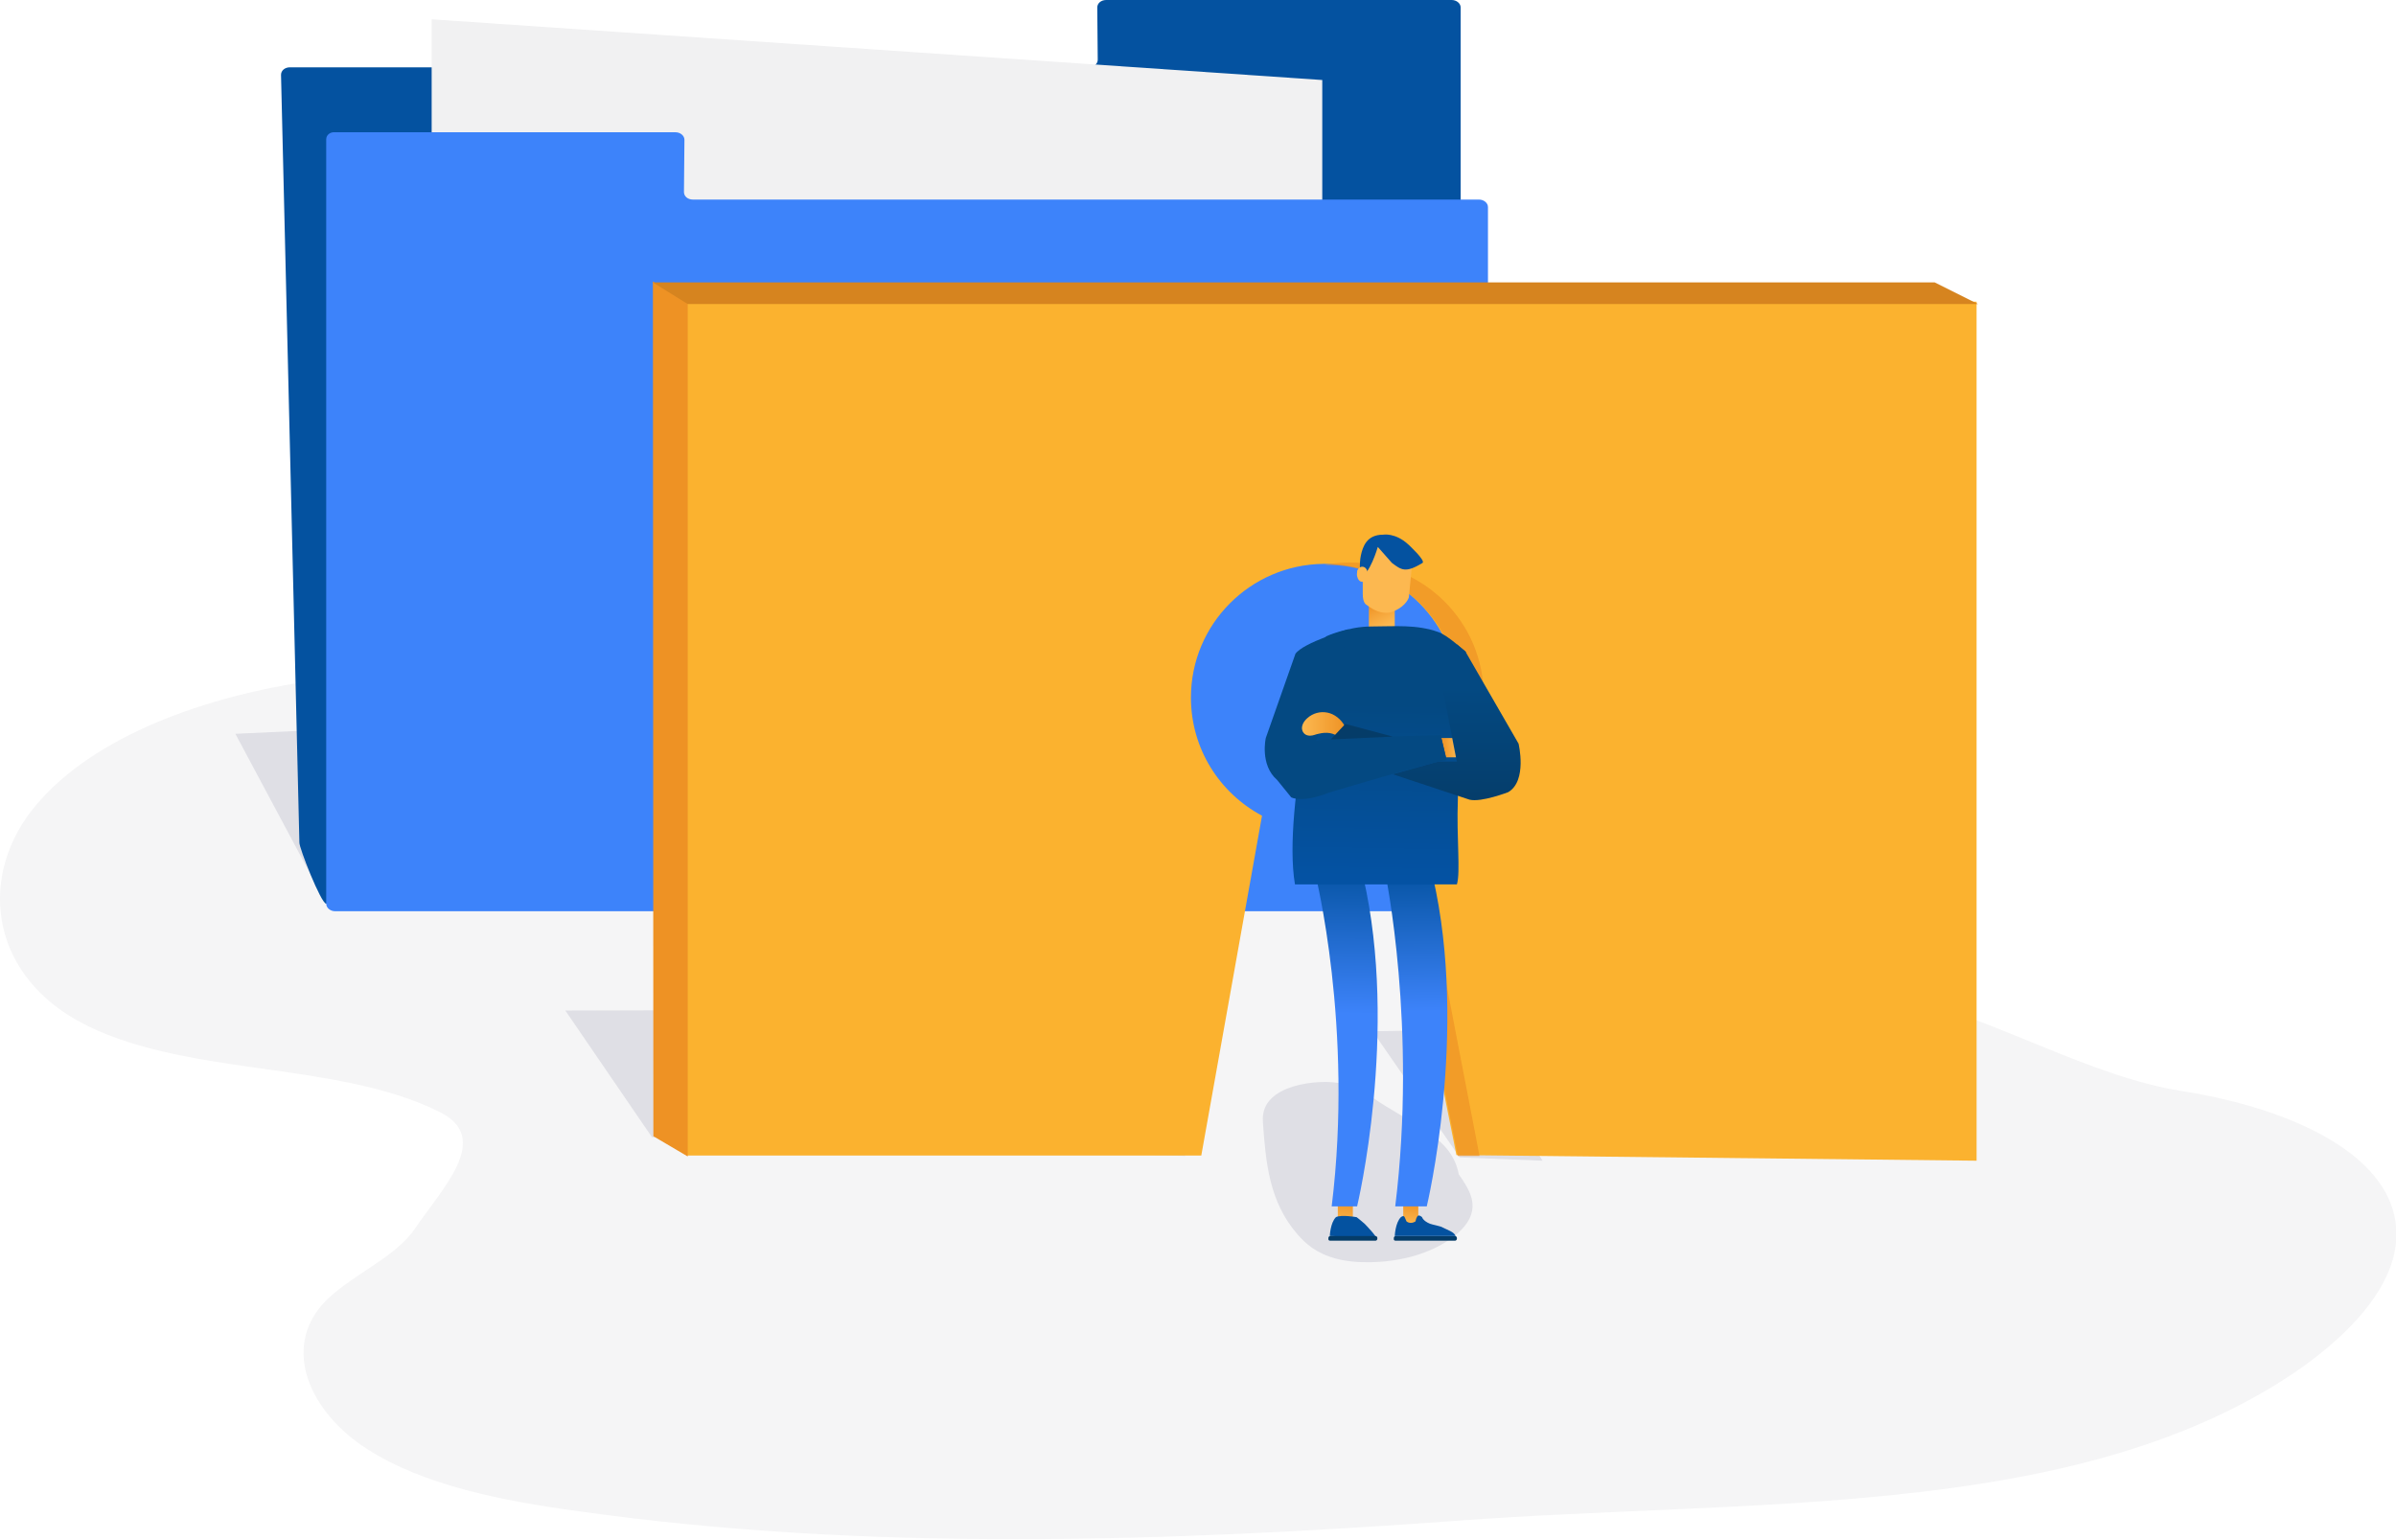
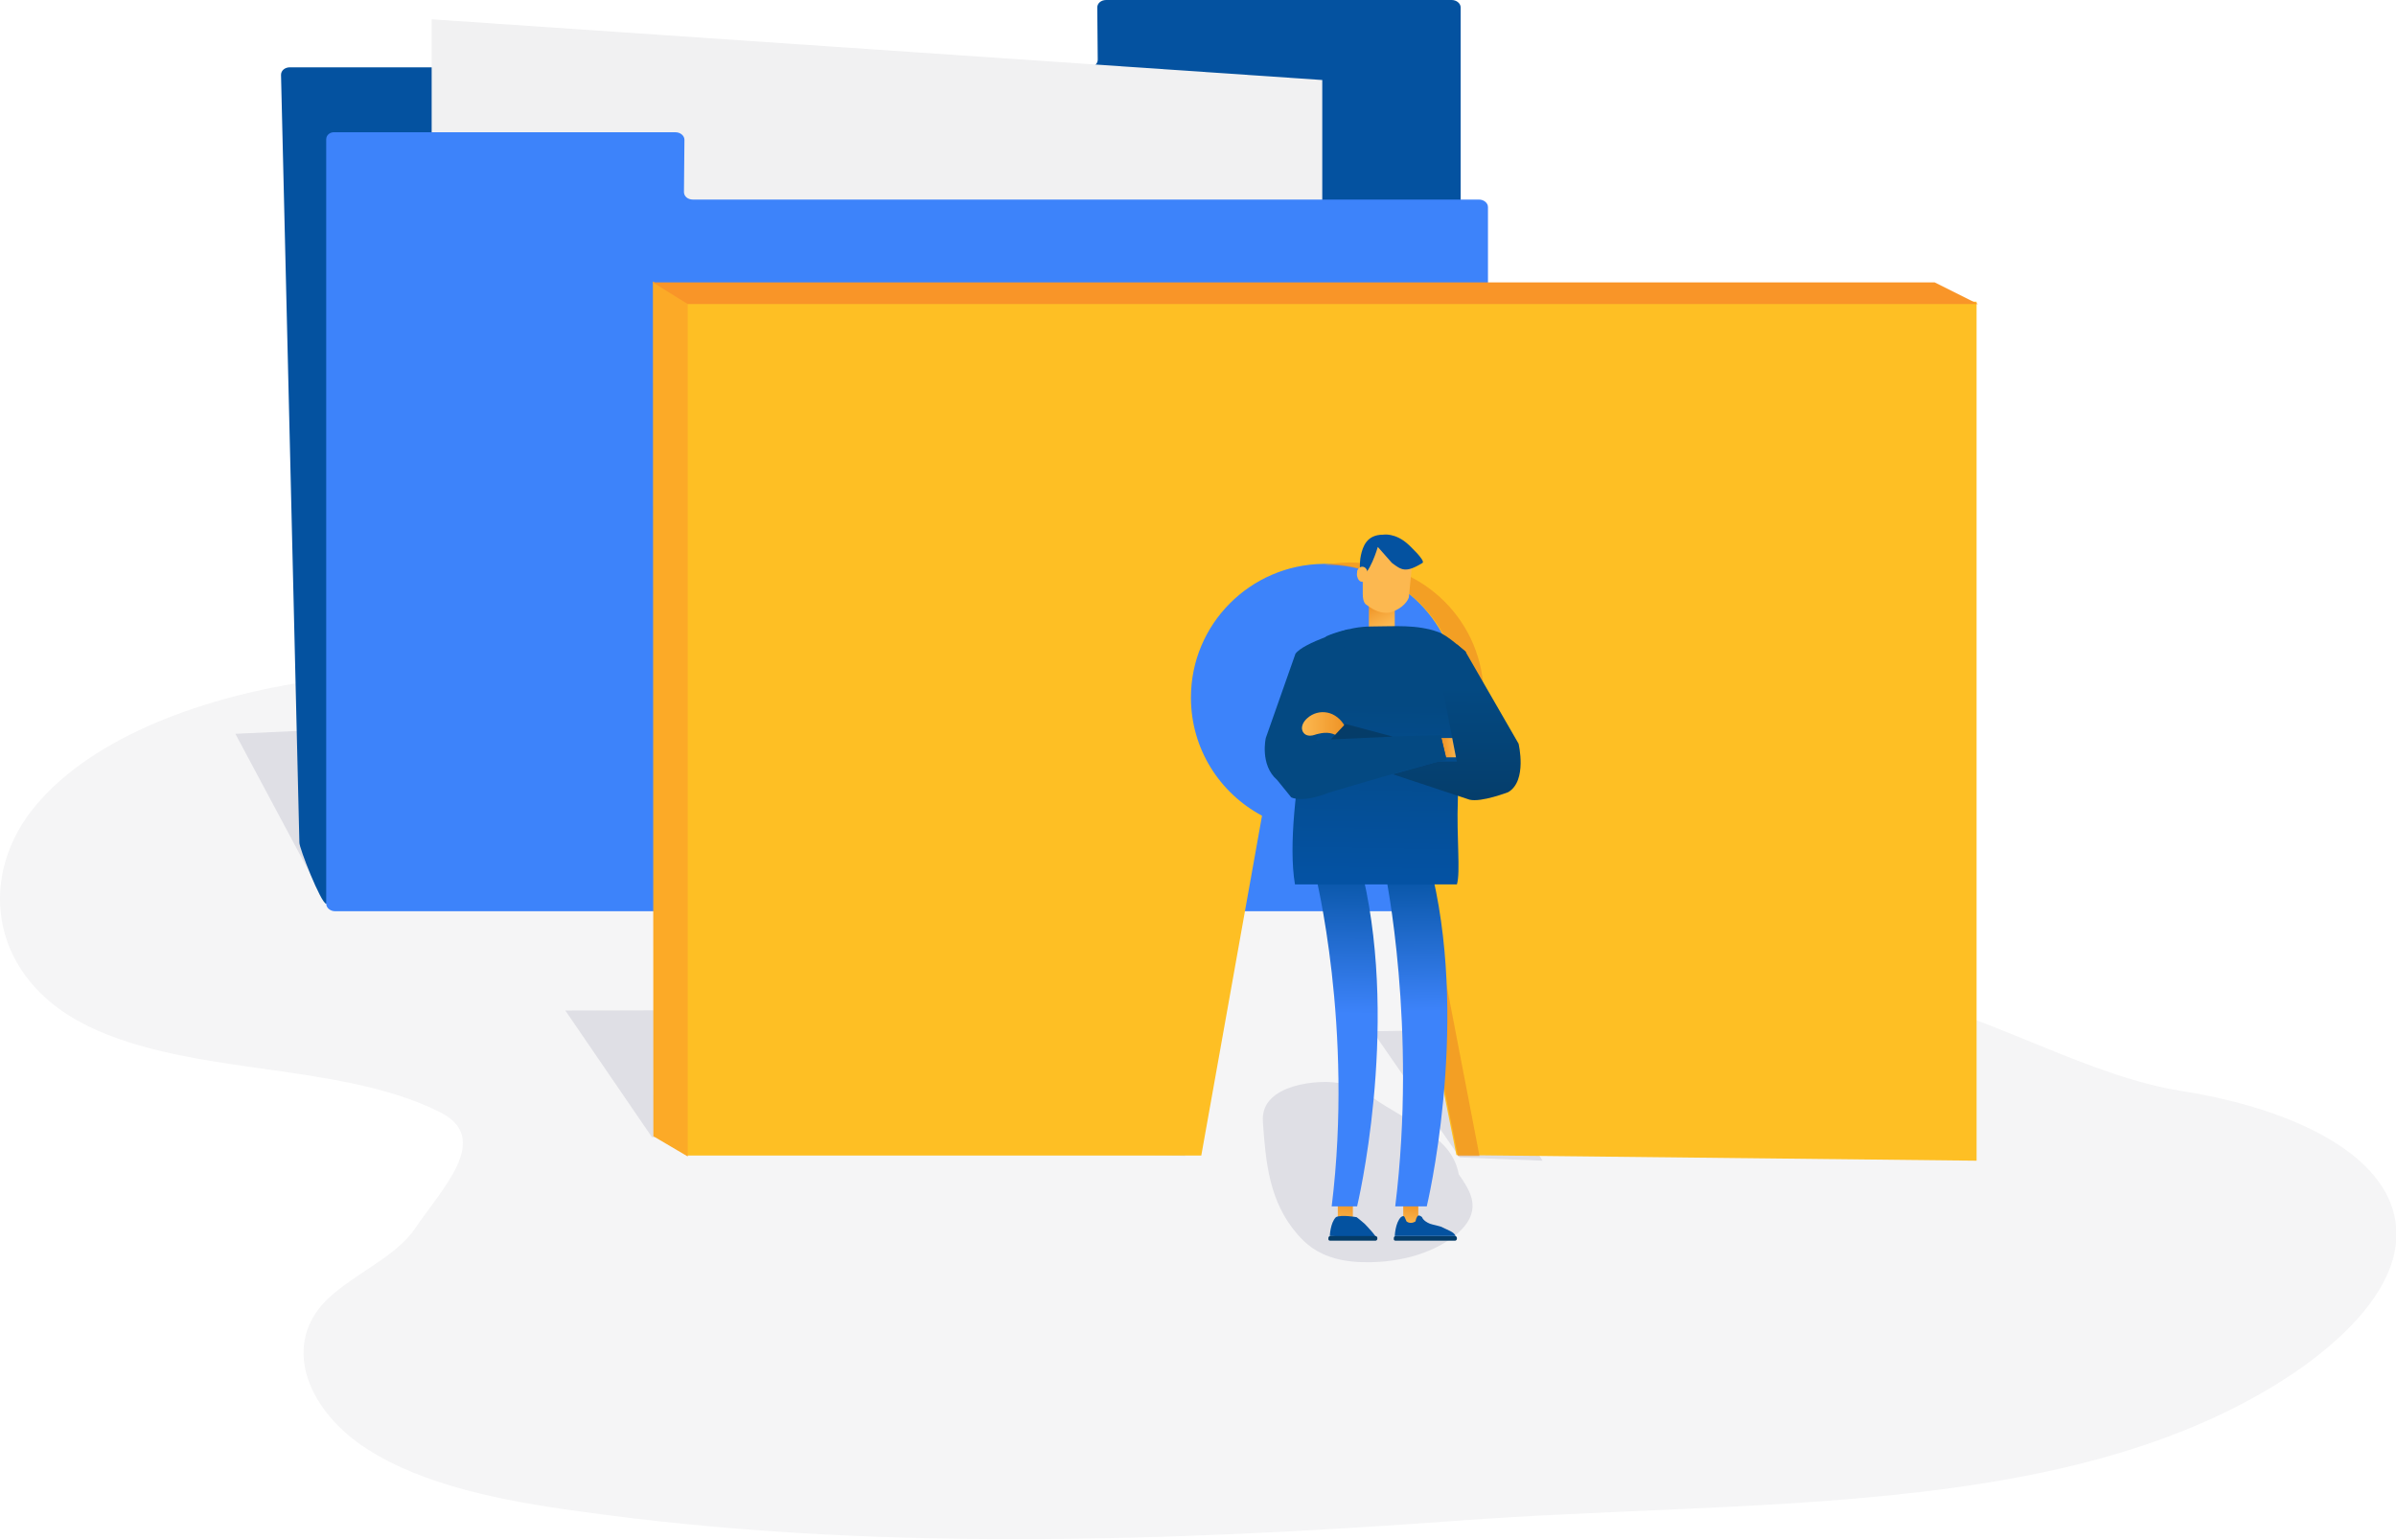
<svg xmlns="http://www.w3.org/2000/svg" version="1.1" id="landing_safe" x="0px" y="0px" viewBox="0 0 509 327" enable-background="new 0 0 509 327" xml:space="preserve">
  <g>
+     <path fill="#F5F5F6" d="M140.3,143.8c-24.3-1.3-49.1-2.7-73,0.7c-23.9,3.3-47.4,12-59.6,26.5c-12.3,14.5-10.2,35.2,8.7,45.8   c10.7,6,24.8,8.2,38.3,10.1s27.7,3.8,38.8,9.4c11.1,5.6,0.4,16.2-5.4,24.8c-4.3,6.3-14,10-19.4,15.8c-8.8,9.7-2.9,23.1,9.2,30.9   s28.9,11.1,45.2,13.3c61.1,8.6,124.4,6.5,186.4,2c62.1-4.6,127.6-0.4,174.1-29c16-9.9,29.9-24.3,24.2-38.6   c-5.2-13-25.1-20.7-44.3-23.7s-39.4-15.2-58-19.6c-12.6-2.9-25.4-9-27.4-18.1c-1.8-7.8,5-15.5,5-23.4c0-10.6-12.5-19.8-26.8-23.8   s-30.4-4-45.9-3.9c-82.6,0.4-147.4,0.9-230,1.3" />
+   </g>
+   <g>
+     <polygon fill="#DFDFE5" points="69.3,192 50,155.9 78.4,154.6  " />
+     <path fill="#0452A0" d="M69.3,192l239.1-26.3c1.1,0,1.9-0.7,1.9-1.6V1.6c0-0.9-0.9-1.6-1.9-1.6L235,0c-1.1,0-1.9,0.7-1.9,1.6   l0.1,11.1c0,0.9-0.9,1.6-1.9,1.6H61.6c-1.1,0-1.9,0.7-1.9,1.6l3.9,163.1C63.5,180,68.2,192,69.3,192z" />
+     <polygon fill="#F1F1F2" points="91.7,193.6 280.9,193.6 280.9,17 91.7,4.1  " />
+     <path fill="#3D83FA" d="M69.3,29.6V192c0,0.9,0.9,1.6,1.9,1.6h150.4h92.6c1.1,0,1.9-0.7,1.9-1.6V44c0-0.9-0.9-1.6-1.9-1.6h-167   c-1.1,0-1.9-0.7-1.9-1.6l0.1-11.1c0-0.9-0.9-1.6-1.9-1.6H71.2C70.1,28,69.3,28.7,69.3,29.6z" />
+     <path fill="#E5E5E4" d="M86.5,193.6" />
+   </g>
+   <polyline fill="#DFDFE5" points="310.1,245.9 291.6,219.1 310.1,218.8 327.7,246.6 " />
+   <polyline fill="#DFDFE5" points="138.5,241.6 120.1,214.7 231.9,214.4 251.8,245.6 " />
+   <g>
+     <path fill="#FEBF24" d="M419.9,246.6l-110.5-1.2l-14.5-72.2c8.9-4.8,14.9-14.2,14.9-25c0-15.7-12.7-28.4-28.4-28.4h-0.3   c-15.5,0.2-28.1,12.8-28.1,28.4c0,10.9,6.1,20.3,15.1,25.1l-12.9,72.2H148.8c-1.7,0-3,0-3,0V64.1h274.1V246.6z" />
+     <polygon fill="#FCAA27" points="146.1,245.7 138.8,241.4 138.7,59.8 146.1,64.4  " />
+     <path opacity="0.71" fill="#EE9224" d="M300.3,172.9l14,72.7h-4.6l-14.5-72.2c8.9-4.8,14.9-14.2,14.9-25   c0-15.7-12.7-28.4-28.4-28.4h-0.3c1.8-0.3,3.6-0.5,5.4-0.5c15.7,0,28.4,12.7,28.4,28.4C315.2,158.8,309.2,168.1,300.3,172.9z" />
+     <polygon fill="#F99528" points="138.7,60 146.1,64.6 420.2,64.6 411,60  " />
+   </g>
+   <g>
    <g>
-       <path fill="#F5F5F6" d="M140.3,143.8c-24.3-1.3-49.1-2.7-73,0.7c-23.9,3.3-47.4,12-59.6,26.5c-12.3,14.5-10.2,35.2,8.7,45.8    c10.7,6,24.8,8.2,38.3,10.1s27.7,3.8,38.8,9.4c11.1,5.6,0.4,16.2-5.4,24.8c-4.3,6.3-14,10-19.4,15.8c-8.8,9.7-2.9,23.1,9.2,30.9    s28.9,11.1,45.2,13.3c61.1,8.6,124.4,6.5,186.4,2c62.1-4.6,127.6-0.4,174.1-29c16-9.9,29.9-24.3,24.2-38.6    c-5.2-13-25.1-20.7-44.3-23.7s-39.4-15.2-58-19.6c-12.6-2.9-25.4-9-27.4-18.1c-1.8-7.8,5-15.5,5-23.4c0-10.6-12.5-19.8-26.8-23.8    s-30.4-4-45.9-3.9c-82.6,0.4-147.4,0.9-230,1.3" />
+       <path fill="#DFDFE5" d="M309.9,249.5c1.8,2.6,3.7,5.4,2.6,8.6c-1,3.2-5.7,7-12.7,8.9c-5.8,1.5-11.9,1.5-16,0.4    c-4.1-1.1-6.4-3.1-8.2-5.2c-6-6.9-6.7-15.3-7.3-23.6c-0.2-2.3,0.3-5.3,5.1-7.3c3.5-1.4,8-1.7,11.1-1.2s5.1,1.7,6.8,2.9    C300.1,239.1,308.4,241.4,309.9,249.5" />
    </g>
+     <linearGradient id="SVGID_1_" gradientUnits="userSpaceOnUse" x1="-7175.818" y1="255.423" x2="-7175.216" y2="260.152" gradientTransform="matrix(-1 0 0 1 -6875.78 0)">
+       <stop offset="0" style="stop-color:#EE9224" />
+       <stop offset="1" style="stop-color:#FCB850" />
+     </linearGradient>
+     <rect x="298.1" y="256" fill="url(#SVGID_1_)" width="3.2" height="4" />
+     <linearGradient id="SVGID_2_" gradientUnits="userSpaceOnUse" x1="-7162.012" y1="254.802" x2="-7161.283" y2="260.529" gradientTransform="matrix(-1 0 0 1 -6875.78 0)">
+       <stop offset="0" style="stop-color:#EE9224" />
+       <stop offset="1" style="stop-color:#FCB850" />
+     </linearGradient>
+     <rect x="284.2" y="255.5" fill="url(#SVGID_2_)" width="3.2" height="4.9" />
+     <path fill="#053C68" d="M296.5,263.6h12.6c0.2,0,0.4-0.2,0.4-0.4V263c0-0.2-0.2-0.4-0.4-0.4h-12.6c-0.2,0-0.4,0.2-0.4,0.4v0.3   C296.1,263.5,296.3,263.6,296.5,263.6z" />
+     <path fill="#0452A0" d="M302.1,258.6c0,0,0.2,0.8,1.7,1.4c0.5,0.2,2.3,0.5,2.7,0.8c1.2,0.6,2.5,1,2.7,1.8h-12.9c0,0,0.1-2.8,1.3-4   c0,0,0.6-0.5,0.8,0s0.4,0.9,0.4,0.9s0.8,0.7,1.9,0c0.2-0.6,0-0.3,0.3-0.9C301.3,257.8,302.1,258.6,302.1,258.6z" />
+     <linearGradient id="SVGID_3_" gradientUnits="userSpaceOnUse" x1="285.754" y1="215.371" x2="286.276" y2="183.387">
+       <stop offset="0" style="stop-color:#3D83FA" />
+       <stop offset="0.999" style="stop-color:#0452A0" />
+     </linearGradient>
+     <path fill="url(#SVGID_3_)" d="M279.4,185.6c0,0,8.2,32.6,3.5,70.7h5.4c0,0,8.9-37,1.3-70" />
+     <linearGradient id="SVGID_4_" gradientUnits="userSpaceOnUse" x1="301.162" y1="214.921" x2="300.657" y2="184.203">
+       <stop offset="0" style="stop-color:#3D83FA" />
+       <stop offset="0.496" style="stop-color:#216BCD" />
+       <stop offset="0.999" style="stop-color:#0452A0" />
+     </linearGradient>
+     <path fill="url(#SVGID_4_)" d="M294.3,185.6c0,0,6.8,32.6,2.1,70.7h6.7c0,0,8.9-37,1.3-70" />
+     <linearGradient id="SVGID_5_" gradientUnits="userSpaceOnUse" x1="-7167.927" y1="127.913" x2="-7170.374" y2="132.844" gradientTransform="matrix(-1 0 0 1 -6875.78 0)">
+       <stop offset="0" style="stop-color:#EE9224" />
+       <stop offset="1" style="stop-color:#FCB850" />
+     </linearGradient>
+     <polygon fill="url(#SVGID_5_)" points="290.8,133.6 296.3,133.6 296.3,128.1 290.8,128.1  " />
+     <path fill="#FCB850" d="M300.1,118.6l-0.8,8.3c0,0-0.5,1.8-3.1,2.9c0,0-2.3,1.5-5.9-1.3c0,0-0.8-0.3-0.8-2.3v-2.6   c0,0-0.9,0.2-1.2-1.2c-0.1-0.3,0-0.9,0.1-1.2c0.4-0.8,1.3-0.6,1.3-0.6l2.2-4.8h3L300.1,118.6z" />
+     <path fill="#0452A0" d="M289,122.4c0,0-0.3-2.6,0.1-4.4c0.4-1.8,1.2-4.4,4.7-4.4c0,0,2.6-0.5,5.4,2.1c0,0,3.7,3.4,3,3.9   c-3.6,2.2-4.5,1.5-6.5,0l-3-3.4C292.7,116.2,290.9,122.4,289,122.4z" />
+     <linearGradient id="SVGID_6_" gradientUnits="userSpaceOnUse" x1="-7193.02" y1="146.912" x2="-7193.02" y2="146.912" gradientTransform="matrix(-1 0 0 1 -6875.78 0)">
+       <stop offset="0" style="stop-color:#EE9224" />
+       <stop offset="1" style="stop-color:#FCB850" />
+     </linearGradient>
+     <path fill="url(#SVGID_6_)" d="M317.2,146.9" />
+     <linearGradient id="SVGID_7_" gradientUnits="userSpaceOnUse" x1="293.053" y1="149.584" x2="292.383" y2="186.3">
+       <stop offset="0" style="stop-color:#044982" />
+       <stop offset="1" style="stop-color:#0452A3" />
+     </linearGradient>
+     <path fill="url(#SVGID_7_)" d="M305.6,134.3c-4.7-1.7-9.4-1.2-14.3-1.2c-4.9,0-9.6,2.1-9.6,2.1s-9.4,36.2-6.6,52.7h34.4   c0.8-2.6-0.1-10,0.2-17.9c0-0.5,0-1.1,0.1-1.6c0.4-11.2,0.4-22.8,0.4-22.8l1.2-7.1C311.2,138.4,307.6,135,305.6,134.3z" />
+     <linearGradient id="SVGID_8_" gradientUnits="userSpaceOnUse" x1="309.546" y1="146.202" x2="309.407" y2="173.306">
+       <stop offset="0" style="stop-color:#044982" />
+       <stop offset="1" style="stop-color:#053C68" />
+     </linearGradient>
+     <path fill="url(#SVGID_8_)" d="M309.5,136.9l1.8,1.5l11.3,19.6c0,0,1.9,7.9-2.2,10.3c0,0-5.7,2.2-8.2,1.6l-16.3-5.4l9.6-2.7h4   l-2.9-14.8" />
+     <linearGradient id="SVGID_9_" gradientUnits="userSpaceOnUse" x1="-7182.169" y1="158.977" x2="-7185.233" y2="158.774" gradientTransform="matrix(-1 0 0 1 -6875.78 0)">
+       <stop offset="0" style="stop-color:#EE9224" />
+       <stop offset="1" style="stop-color:#FCB850" />
+     </linearGradient>
+     <polygon fill="url(#SVGID_9_)" points="308.5,156.8 309.3,160.9 307.2,160.9 306.2,156.8  " />
+     <path fill="#044982" d="M286.4,133.7c0,0-9.5,2.8-11.2,5.2l-6.3,17.9c0,0-1.3,5.7,2.4,8.9l3,3.7c0,0,2.2,1.3,8-1   c0,0,22.3-6.7,25-6.9l-1.1-4.7l-0.1-0.6c0,0-24.7,0.5-26.5,1.2l3.9-10.6" />
    <g>
-       <polygon fill="#DFDFE5" points="69.3,192 50,155.9 78.4,154.6   " />
-       <path fill="#0452A0" d="M69.3,192l239.1-26.3c1.1,0,1.9-0.7,1.9-1.6V1.6c0-0.9-0.9-1.6-1.9-1.6L235,0c-1.1,0-1.9,0.7-1.9,1.6    l0.1,11.1c0,0.9-0.9,1.6-1.9,1.6H61.6c-1.1,0-1.9,0.7-1.9,1.6l3.9,163.1C63.5,180,68.2,192,69.3,192z" />
-       <polygon fill="#F1F1F2" points="91.7,193.6 280.9,193.6 280.9,17 91.7,4.1   " />
-       <path fill="#3D83FA" d="M69.3,29.6V192c0,0.9,0.9,1.6,1.9,1.6h150.4h92.6c1.1,0,1.9-0.7,1.9-1.6V44c0-0.9-0.9-1.6-1.9-1.6h-167    c-1.1,0-1.9-0.7-1.9-1.6l0.1-11.1c0-0.9-0.9-1.6-1.9-1.6H71.2C70.1,28,69.3,28.7,69.3,29.6z" />
-       <path fill="#E5E5E4" d="M86.5,193.6" />
-     </g>
-     <polyline fill="#DFDFE5" points="310.1,245.9 291.6,219.1 310.1,218.8 327.7,246.6  " />
-     <polyline fill="#DFDFE5" points="138.5,241.6 120.1,214.7 231.9,214.4 251.8,245.6  " />
-     <g>
-       <path fill="#FBB22F" d="M419.9,246.6l-110.5-1.2l-14.5-72.2c8.9-4.8,14.9-14.2,14.9-25c0-15.7-12.7-28.4-28.4-28.4h-0.3    c-15.5,0.2-28.1,12.8-28.1,28.4c0,10.9,6.1,20.3,15.1,25.1l-12.9,72.2H148.8c-1.7,0-3,0-3,0V64.1h274.1V246.6z" />
-       <polygon fill="#EE9224" points="146.1,245.7 138.8,241.4 138.7,59.8 146.1,64.4   " />
-       <path opacity="0.71" fill="#EE9224" d="M300.3,172.9l14,72.7h-4.6l-14.5-72.2c8.9-4.8,14.9-14.2,14.9-25    c0-15.7-12.7-28.4-28.4-28.4h-0.3c1.8-0.3,3.6-0.5,5.4-0.5c15.7,0,28.4,12.7,28.4,28.4C315.2,158.8,309.2,168.1,300.3,172.9z" />
-       <polygon fill="#D6841F" points="138.7,60 146.1,64.6 420.2,64.6 411,60   " />
-     </g>
-     <g>
-       <g>
-         <path fill="#DFDFE5" d="M309.9,249.5c1.8,2.6,3.7,5.4,2.6,8.6c-1,3.2-5.7,7-12.7,8.9c-5.8,1.5-11.9,1.5-16,0.4     c-4.1-1.1-6.4-3.1-8.2-5.2c-6-6.9-6.7-15.3-7.3-23.6c-0.2-2.3,0.3-5.3,5.1-7.3c3.5-1.4,8-1.7,11.1-1.2s5.1,1.7,6.8,2.9     C300.1,239.1,308.4,241.4,309.9,249.5" />
-       </g>
-       <linearGradient id="SVGID_1_" gradientUnits="userSpaceOnUse" x1="-6961.818" y1="255.423" x2="-6961.216" y2="260.152" gradientTransform="matrix(-1 0 0 1 -6661.78 0)">
+       <linearGradient id="SVGID_10_" gradientUnits="userSpaceOnUse" x1="-7161.76" y1="154.072" x2="-7152.394" y2="154.072" gradientTransform="matrix(-1 0 0 1 -6875.78 0)">
        <stop offset="0" style="stop-color:#EE9224" />
        <stop offset="1" style="stop-color:#FCB850" />
      </linearGradient>
-       <rect x="298.1" y="256" fill="url(#SVGID_1_)" width="3.2" height="4" />
-       <linearGradient id="SVGID_2_" gradientUnits="userSpaceOnUse" x1="-6948.012" y1="254.802" x2="-6947.283" y2="260.529" gradientTransform="matrix(-1 0 0 1 -6661.78 0)">
-         <stop offset="0" style="stop-color:#EE9224" />
-         <stop offset="1" style="stop-color:#FCB850" />
-       </linearGradient>
-       <rect x="284.2" y="255.5" fill="url(#SVGID_2_)" width="3.2" height="4.9" />
-       <path fill="#053C68" d="M296.5,263.6h12.6c0.2,0,0.4-0.2,0.4-0.4V263c0-0.2-0.2-0.4-0.4-0.4h-12.6c-0.2,0-0.4,0.2-0.4,0.4v0.3    C296.1,263.5,296.3,263.6,296.5,263.6z" />
-       <path fill="#0452A0" d="M302.1,258.6c0,0,0.2,0.8,1.7,1.4c0.5,0.2,2.3,0.5,2.7,0.8c1.2,0.6,2.5,1,2.7,1.8h-12.9c0,0,0.1-2.8,1.3-4    c0,0,0.6-0.5,0.8,0s0.4,0.9,0.4,0.9s0.8,0.7,1.9,0c0.2-0.6,0-0.3,0.3-0.9C301.3,257.8,302.1,258.6,302.1,258.6z" />
-       <linearGradient id="SVGID_3_" gradientUnits="userSpaceOnUse" x1="285.754" y1="215.371" x2="286.276" y2="183.387">
-         <stop offset="0" style="stop-color:#3D83FA" />
-         <stop offset="0.999" style="stop-color:#0452A0" />
-       </linearGradient>
-       <path fill="url(#SVGID_3_)" d="M279.4,185.6c0,0,8.2,32.6,3.5,70.7h5.4c0,0,8.9-37,1.3-70" />
-       <linearGradient id="SVGID_4_" gradientUnits="userSpaceOnUse" x1="301.162" y1="214.921" x2="300.657" y2="184.203">
-         <stop offset="0" style="stop-color:#3D83FA" />
-         <stop offset="0.496" style="stop-color:#216BCD" />
-         <stop offset="0.999" style="stop-color:#0452A0" />
-       </linearGradient>
-       <path fill="url(#SVGID_4_)" d="M294.3,185.6c0,0,6.8,32.6,2.1,70.7h6.7c0,0,8.9-37,1.3-70" />
-       <linearGradient id="SVGID_5_" gradientUnits="userSpaceOnUse" x1="-6953.927" y1="127.913" x2="-6956.374" y2="132.844" gradientTransform="matrix(-1 0 0 1 -6661.78 0)">
-         <stop offset="0" style="stop-color:#EE9224" />
-         <stop offset="1" style="stop-color:#FCB850" />
-       </linearGradient>
-       <polygon fill="url(#SVGID_5_)" points="290.8,133.6 296.3,133.6 296.3,128.1 290.8,128.1   " />
-       <path fill="#FCB850" d="M300.1,118.6l-0.8,8.3c0,0-0.5,1.8-3.1,2.9c0,0-2.3,1.5-5.9-1.3c0,0-0.8-0.3-0.8-2.3v-2.6    c0,0-0.9,0.2-1.2-1.2c-0.1-0.3,0-0.9,0.1-1.2c0.4-0.8,1.3-0.6,1.3-0.6l2.2-4.8h3L300.1,118.6z" />
-       <path fill="#0452A0" d="M289,122.4c0,0-0.3-2.6,0.1-4.4c0.4-1.8,1.2-4.4,4.7-4.4c0,0,2.6-0.5,5.4,2.1c0,0,3.7,3.4,3,3.9    c-3.6,2.2-4.5,1.5-6.5,0l-3-3.4C292.7,116.2,290.9,122.4,289,122.4z" />
-       <linearGradient id="SVGID_6_" gradientUnits="userSpaceOnUse" x1="-6979.02" y1="146.912" x2="-6979.02" y2="146.912" gradientTransform="matrix(-1 0 0 1 -6661.78 0)">
-         <stop offset="0" style="stop-color:#EE9224" />
-         <stop offset="1" style="stop-color:#FCB850" />
-       </linearGradient>
-       <path fill="url(#SVGID_6_)" d="M317.2,146.9" />
-       <linearGradient id="SVGID_7_" gradientUnits="userSpaceOnUse" x1="293.053" y1="149.584" x2="292.383" y2="186.3">
-         <stop offset="0" style="stop-color:#044982" />
-         <stop offset="1" style="stop-color:#0452A3" />
-       </linearGradient>
-       <path fill="url(#SVGID_7_)" d="M305.6,134.3c-4.7-1.7-9.4-1.2-14.3-1.2c-4.9,0-9.6,2.1-9.6,2.1s-9.4,36.2-6.6,52.7h34.4    c0.8-2.6-0.1-10,0.2-17.9c0-0.5,0-1.1,0.1-1.6c0.4-11.2,0.4-22.8,0.4-22.8l1.2-7.1C311.2,138.4,307.6,135,305.6,134.3z" />
-       <linearGradient id="SVGID_8_" gradientUnits="userSpaceOnUse" x1="309.546" y1="146.202" x2="309.407" y2="173.306">
-         <stop offset="0" style="stop-color:#044982" />
-         <stop offset="1" style="stop-color:#053C68" />
-       </linearGradient>
-       <path fill="url(#SVGID_8_)" d="M309.5,136.9l1.8,1.5l11.3,19.6c0,0,1.9,7.9-2.2,10.3c0,0-5.7,2.2-8.2,1.6l-16.3-5.4l9.6-2.7h4    l-2.9-14.8" />
-       <linearGradient id="SVGID_9_" gradientUnits="userSpaceOnUse" x1="-6968.169" y1="158.977" x2="-6971.233" y2="158.774" gradientTransform="matrix(-1 0 0 1 -6661.78 0)">
-         <stop offset="0" style="stop-color:#EE9224" />
-         <stop offset="1" style="stop-color:#FCB850" />
-       </linearGradient>
-       <polygon fill="url(#SVGID_9_)" points="308.5,156.8 309.3,160.9 307.2,160.9 306.2,156.8   " />
-       <path fill="#044982" d="M286.4,133.7c0,0-9.5,2.8-11.2,5.2l-6.3,17.9c0,0-1.3,5.7,2.4,8.9l3,3.7c0,0,2.2,1.3,8-1    c0,0,22.3-6.7,25-6.9l-1.1-4.7l-0.1-0.6c0,0-24.7,0.5-26.5,1.2l3.9-10.6" />
-       <g>
-         <linearGradient id="SVGID_10_" gradientUnits="userSpaceOnUse" x1="-6947.76" y1="154.072" x2="-6938.394" y2="154.072" gradientTransform="matrix(-1 0 0 1 -6661.78 0)">
-           <stop offset="0" style="stop-color:#EE9224" />
-           <stop offset="1" style="stop-color:#FCB850" />
-         </linearGradient>
-         <path fill="url(#SVGID_10_)" d="M285.7,154.3c-0.8-1.5-2.2-2.6-3.7-2.9c-1.5-0.3-3.1,0.1-4.3,1.2c-0.7,0.6-1.4,1.7-1,2.7     c0.3,0.7,0.9,1,1.6,1s1.2-0.3,1.8-0.4c1.6-0.4,3.2-0.3,4.6,0.9c0.4-0.7,0.9-1,1.3-1.7L285.7,154.3z" />
-       </g>
-       <polygon fill="#053C68" points="295.9,156.5 285.8,153.8 282.7,157.1   " />
-       <path fill="#0452A0" d="M288.2,258.6c0,0,0.8,0.6,1.7,1.4c0.1,0.1,2.8,2.9,2.3,2.9c-2.1,0-9.7-0.3-9.7-0.3s0.1-2.8,1.3-4    c0,0-0.5,0.3,0,0C284.9,258,288.2,258.6,288.2,258.6z" />
-       <path fill="#053C68" d="M282.6,263.6h9.6c0.2,0,0.4-0.2,0.4-0.4V263c0-0.2-0.2-0.4-0.4-0.4h-9.6c-0.2,0-0.4,0.2-0.4,0.4v0.3    C282.2,263.5,282.4,263.6,282.6,263.6z" />
-       <ellipse fill="#FCB850" cx="289.4" cy="121.7" rx="1.1" ry="1.3" />
+       <path fill="url(#SVGID_10_)" d="M285.7,154.3c-0.8-1.5-2.2-2.6-3.7-2.9c-1.5-0.3-3.1,0.1-4.3,1.2c-0.7,0.6-1.4,1.7-1,2.7    c0.3,0.7,0.9,1,1.6,1s1.2-0.3,1.8-0.4c1.6-0.4,3.2-0.3,4.6,0.9c0.4-0.7,0.9-1,1.3-1.7L285.7,154.3z" />
    </g>
+     <polygon fill="#053C68" points="295.9,156.5 285.8,153.8 282.7,157.1  " />
+     <path fill="#0452A0" d="M288.2,258.6c0,0,0.8,0.6,1.7,1.4c0.1,0.1,2.8,2.9,2.3,2.9c-2.1,0-9.7-0.3-9.7-0.3s0.1-2.8,1.3-4   c0,0-0.5,0.3,0,0C284.9,258,288.2,258.6,288.2,258.6z" />
+     <path fill="#053C68" d="M282.6,263.6h9.6c0.2,0,0.4-0.2,0.4-0.4V263c0-0.2-0.2-0.4-0.4-0.4h-9.6c-0.2,0-0.4,0.2-0.4,0.4v0.3   C282.2,263.5,282.4,263.6,282.6,263.6z" />
+     <ellipse fill="#FCB850" cx="289.4" cy="121.7" rx="1.1" ry="1.3" />
  </g>
</svg>
